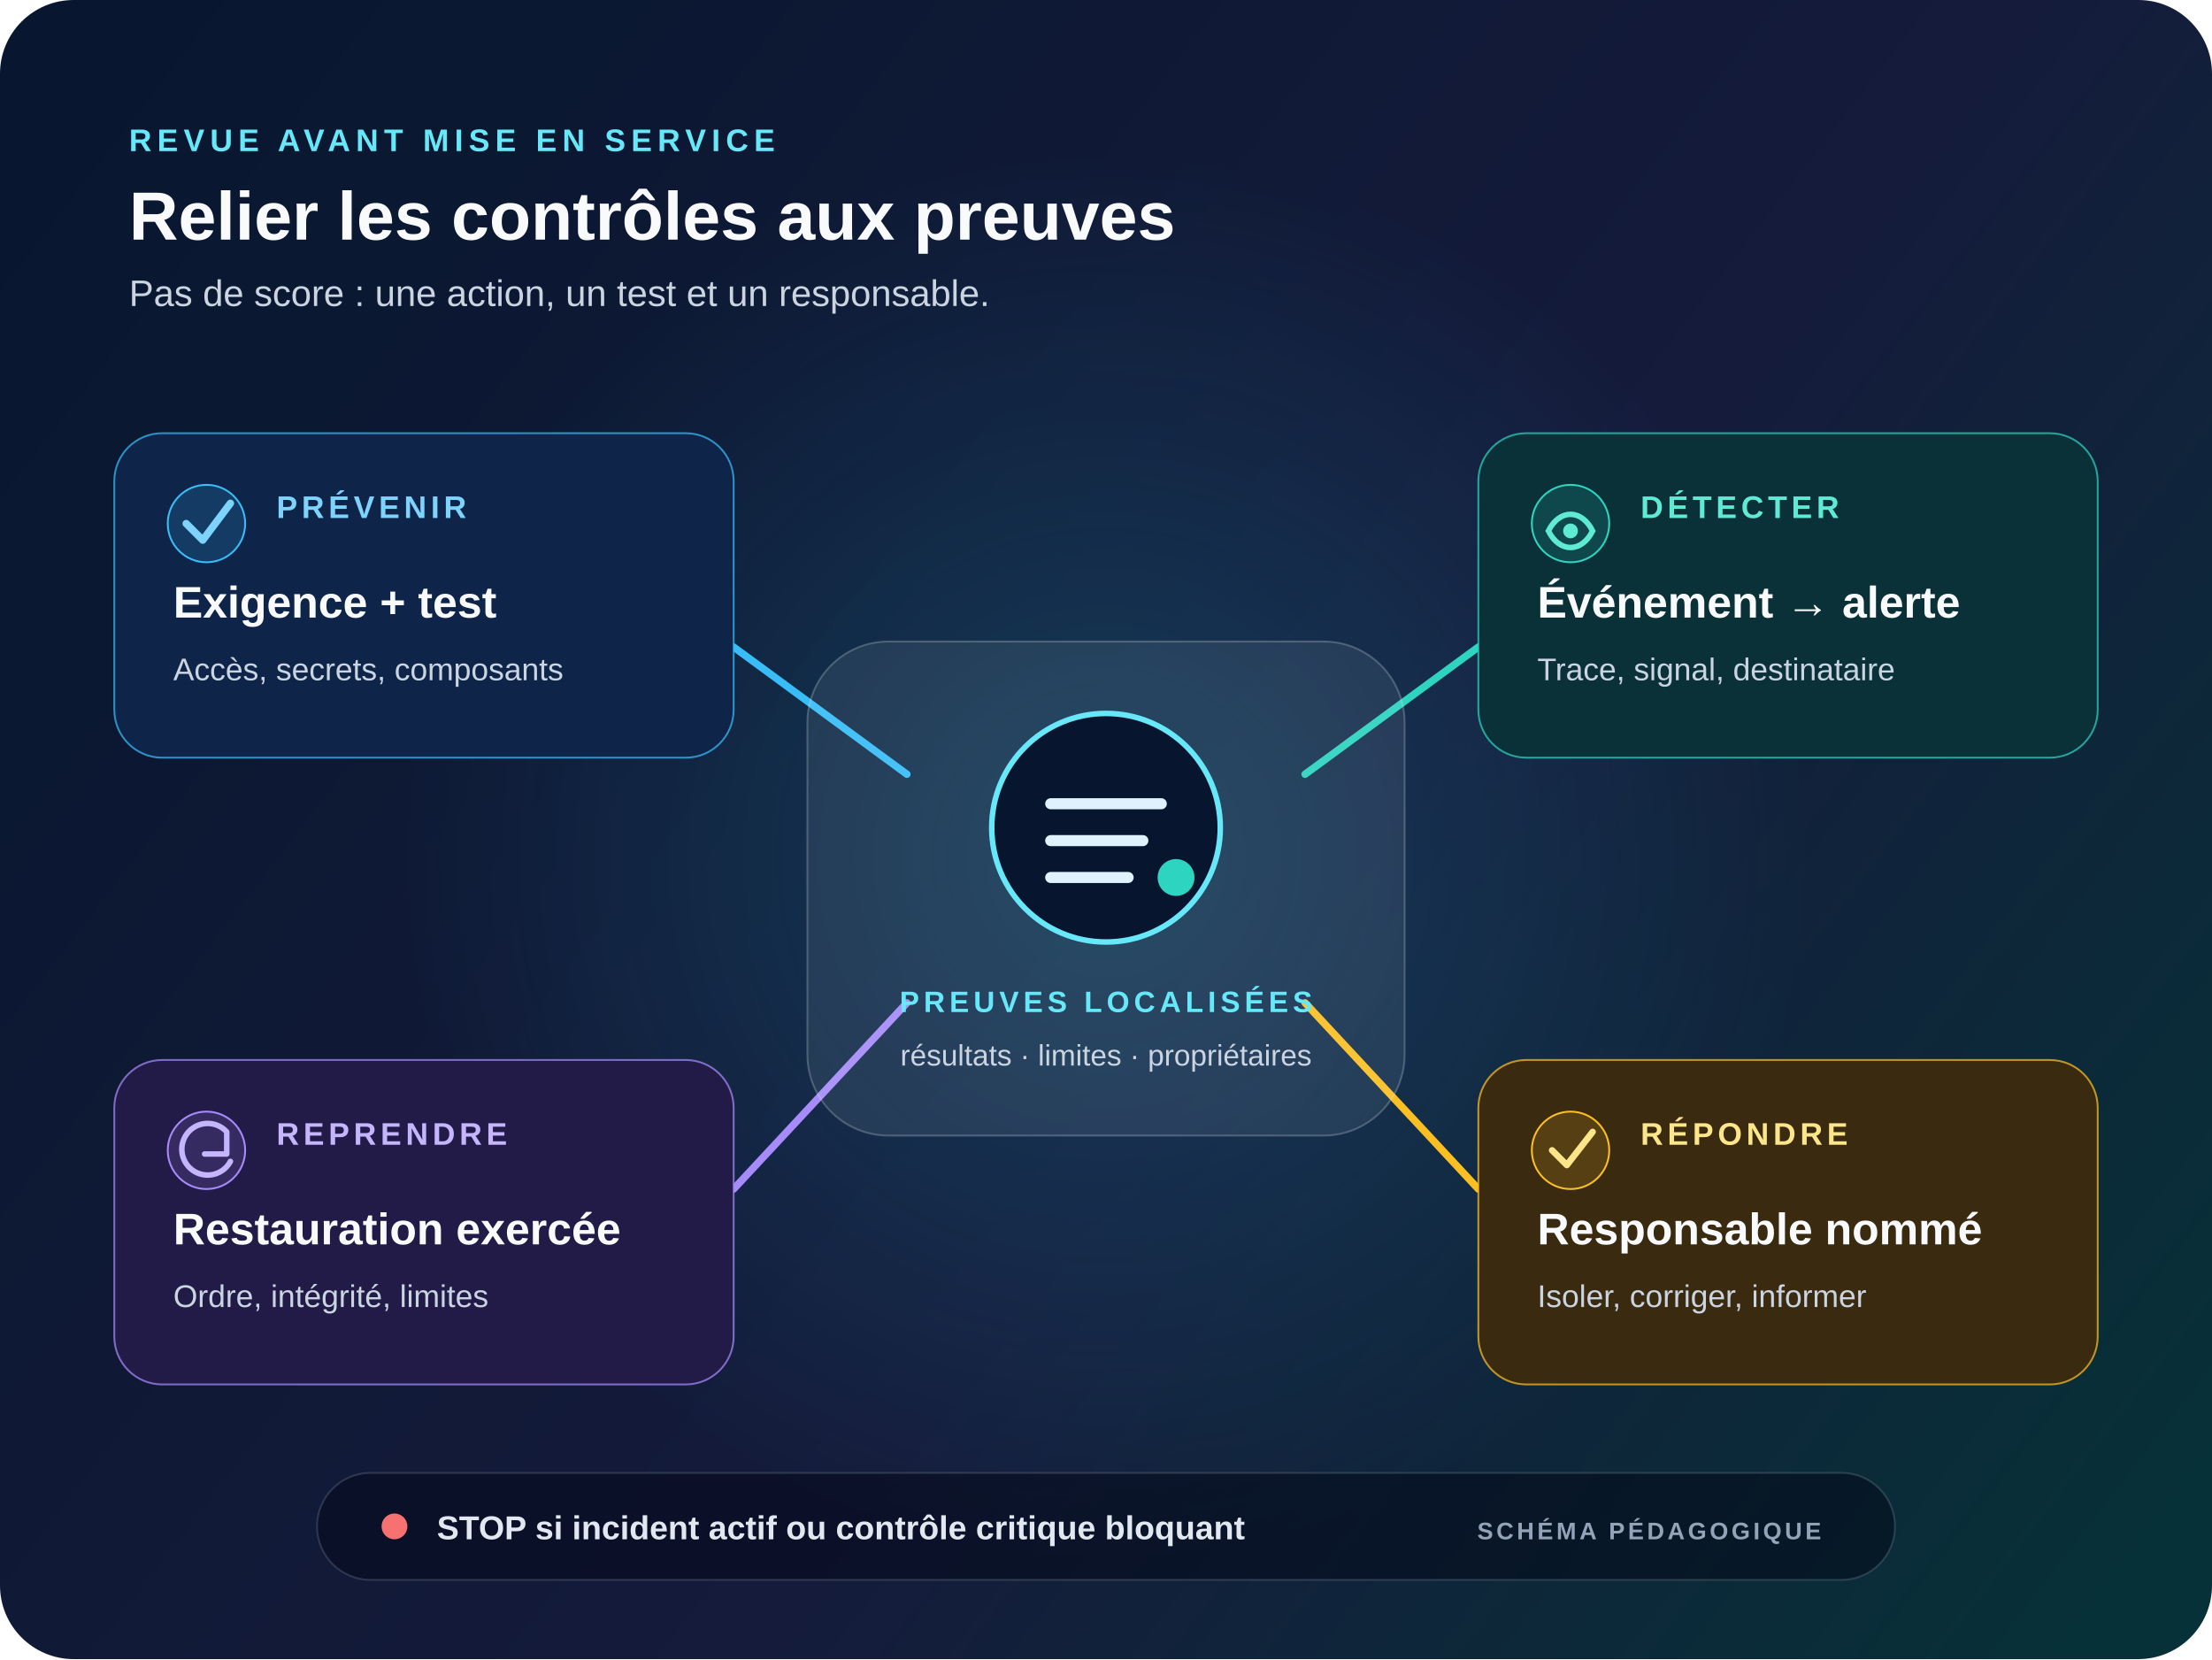
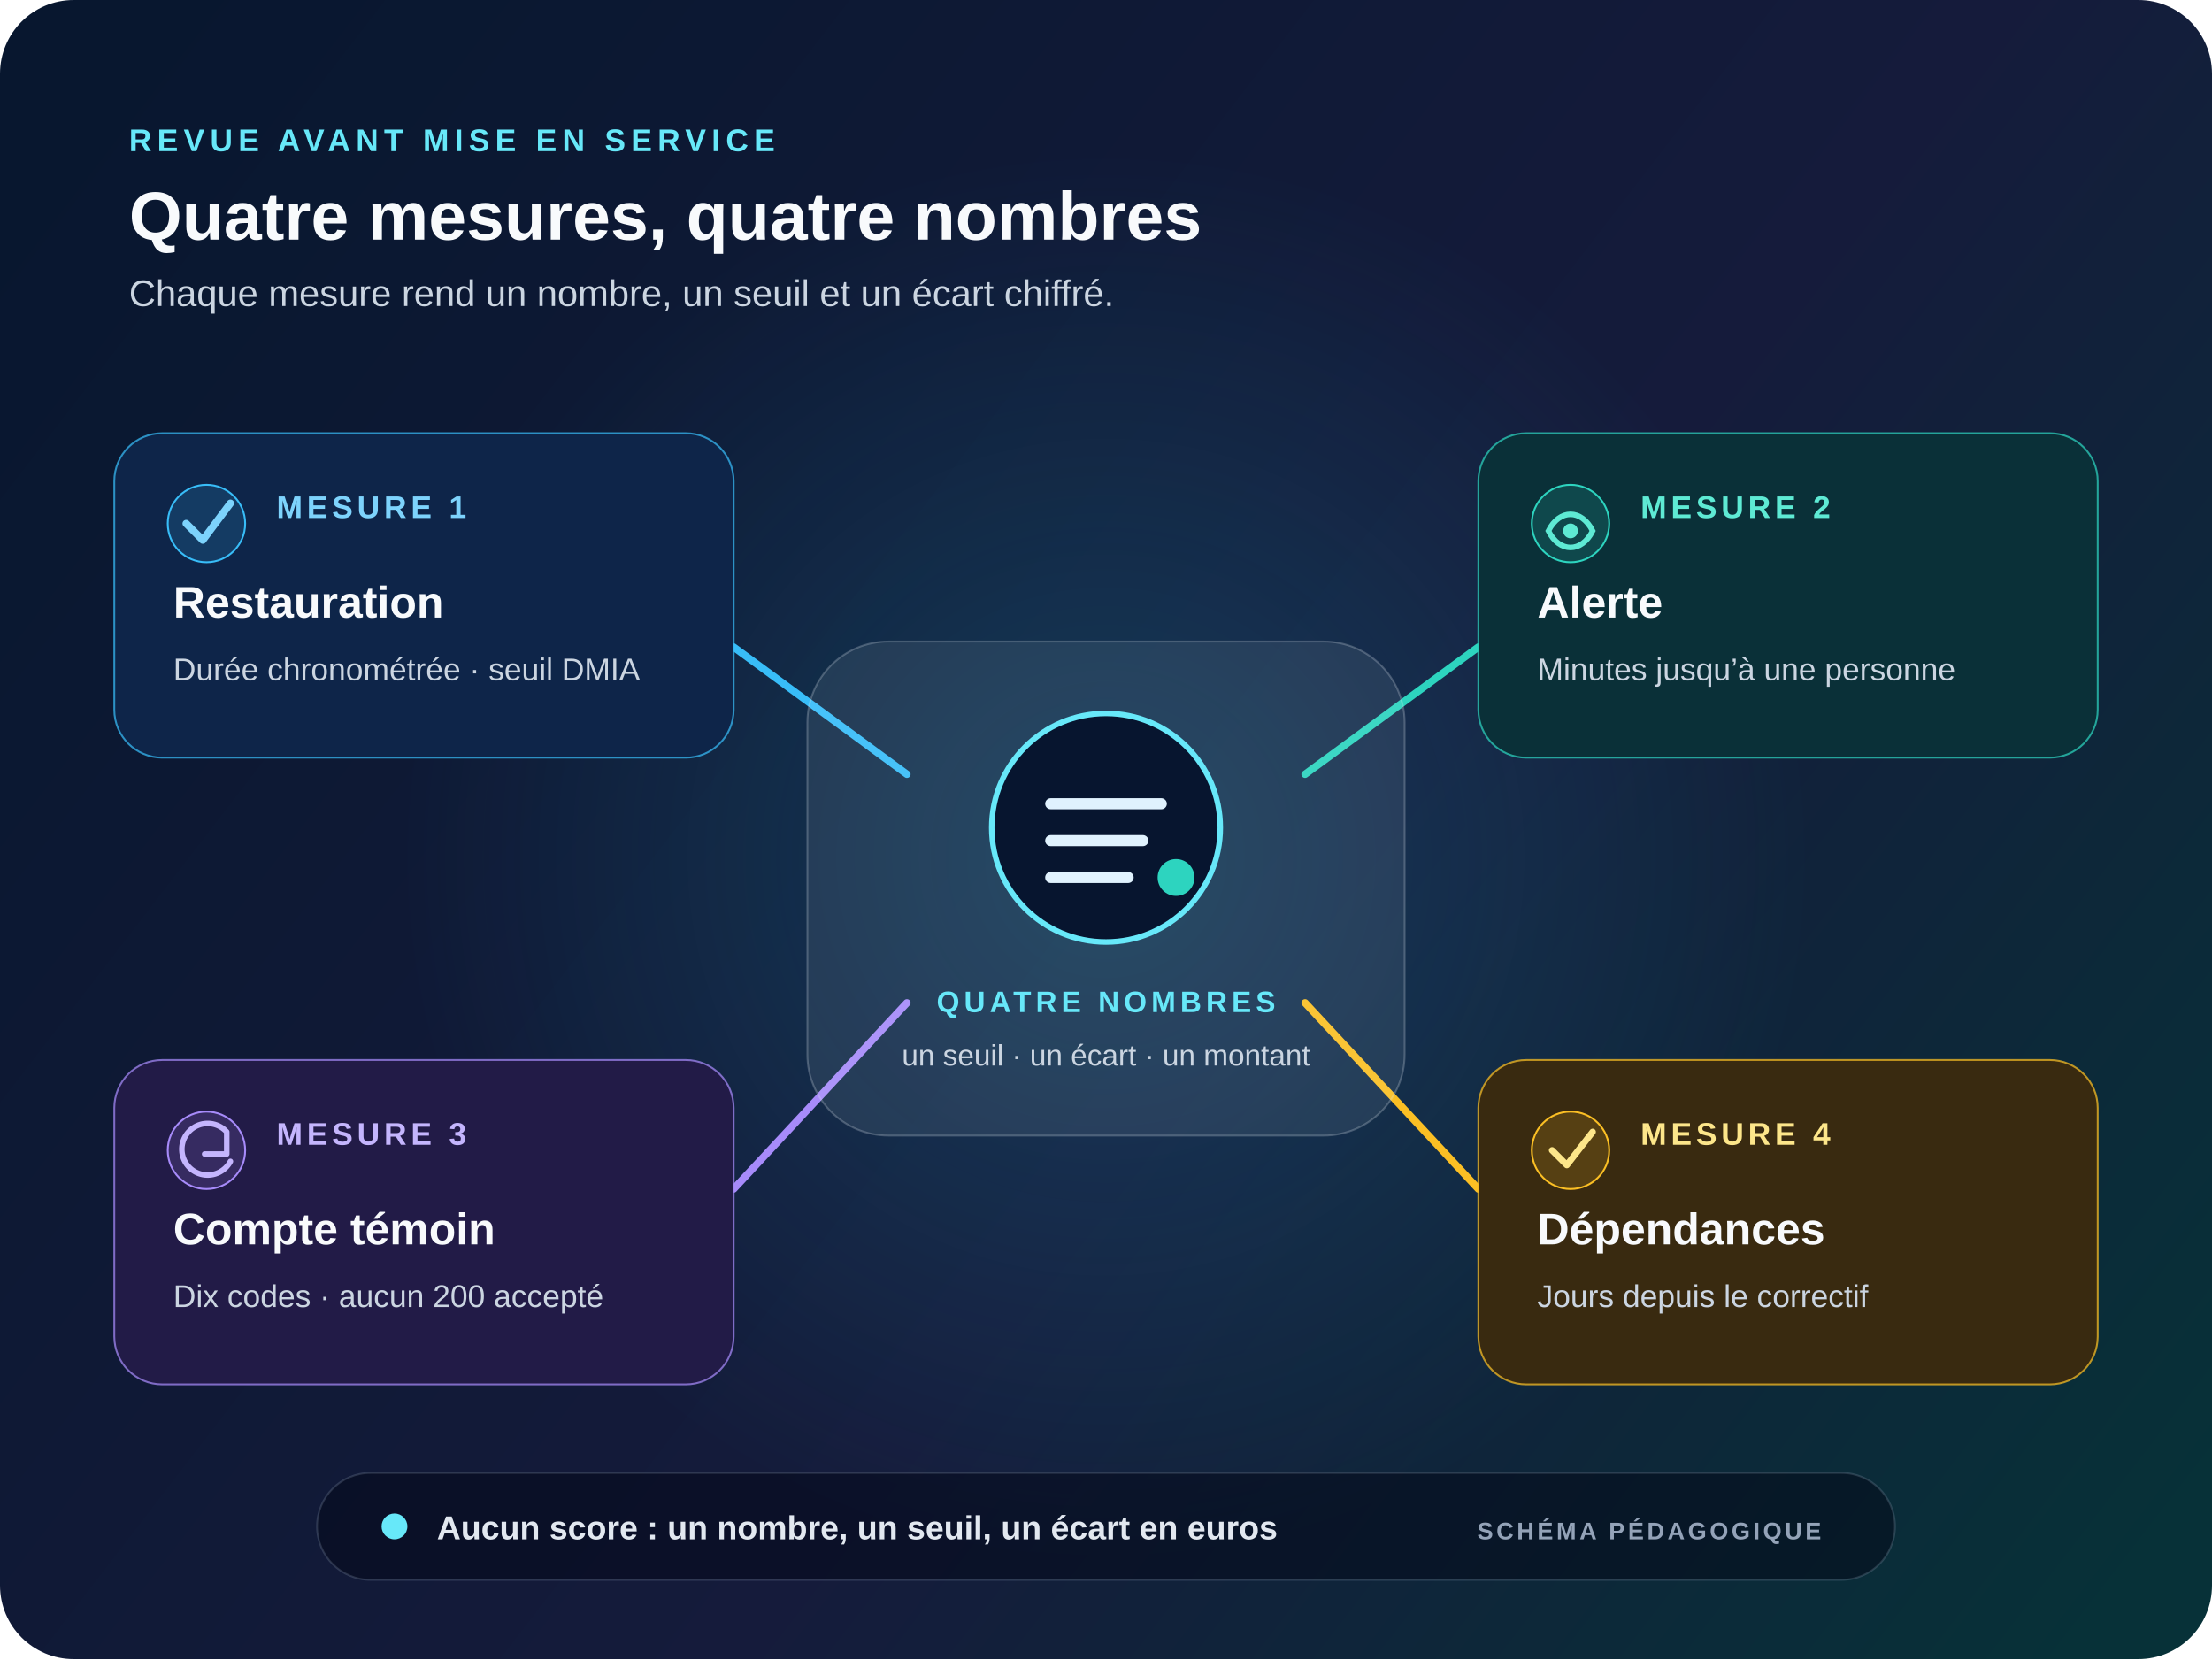
<svg xmlns="http://www.w3.org/2000/svg" width="1200" height="900" viewBox="0 0 1200 900" role="img" aria-labelledby="title desc">
  <defs>
    <linearGradient id="bg" x1="60" y1="30" x2="1150" y2="870" gradientUnits="userSpaceOnUse">
      <stop stop-color="#08172F" />
      <stop offset=".58" stop-color="#151B3B" />
      <stop offset="1" stop-color="#073138" />
    </linearGradient>
    <radialGradient id="halo">
      <stop stop-color="#22D3EE" stop-opacity=".18" />
      <stop offset="1" stop-color="#22D3EE" stop-opacity="0" />
    </radialGradient>
  </defs>
  <rect width="1200" height="900" rx="40" fill="url(#bg)" />
  <circle cx="600" cy="465" r="380" fill="url(#halo)" />
  <text x="70" y="82" fill="#67E8F9" font-family="Arial, Helvetica, sans-serif" font-size="17" font-weight="700" letter-spacing="3">REVUE AVANT MISE EN SERVICE</text>
-   <text x="70" y="130" fill="#F8FAFC" font-family="Arial, Helvetica, sans-serif" font-size="37" font-weight="700">Relier les contrôles aux preuves</text>
-   <text x="70" y="166" fill="#CBD5E1" font-family="Arial, Helvetica, sans-serif" font-size="20">Pas de score : une action, un test et un responsable.</text>
+   <text x="70" y="130" fill="#F8FAFC" font-family="Arial, Helvetica, sans-serif" font-size="37" font-weight="700">Quatre mesures, quatre nombres</text>
+   <text x="70" y="166" fill="#CBD5E1" font-family="Arial, Helvetica, sans-serif" font-size="20">Chaque mesure rend un nombre, un seuil et un écart chiffré.</text>
  <path d="M398 351L492 420" stroke="#38BDF8" stroke-width="4" stroke-linecap="round" />
  <path d="M802 351L708 420" stroke="#2DD4BF" stroke-width="4" stroke-linecap="round" />
  <path d="M398 645L492 544" stroke="#A78BFA" stroke-width="4" stroke-linecap="round" />
  <path d="M802 645L708 544" stroke="#FBBF24" stroke-width="4" stroke-linecap="round" />
  <rect x="62" y="235" width="336" height="176" rx="26" fill="#0E2549" stroke="#38BDF8" stroke-opacity=".72" />
  <circle cx="112" cy="284" r="21" fill="#38BDF8" fill-opacity=".15" stroke="#38BDF8" />
  <path d="M101 284L110 293L125 273" fill="none" stroke="#7DD3FC" stroke-width="4" stroke-linecap="round" stroke-linejoin="round" />
-   <text x="150" y="281" fill="#7DD3FC" font-family="Arial, Helvetica, sans-serif" font-size="17" font-weight="700" letter-spacing="2.3">PRÉVENIR</text>
-   <text x="94" y="335" fill="#F8FAFC" font-family="Arial, Helvetica, sans-serif" font-size="24" font-weight="700">Exigence + test</text>
-   <text x="94" y="369" fill="#CBD5E1" font-family="Arial, Helvetica, sans-serif" font-size="17">Accès, secrets, composants</text>
+   <text x="150" y="281" fill="#7DD3FC" font-family="Arial, Helvetica, sans-serif" font-size="17" font-weight="700" letter-spacing="2.3">MESURE 1</text>
+   <text x="94" y="335" fill="#F8FAFC" font-family="Arial, Helvetica, sans-serif" font-size="24" font-weight="700">Restauration</text>
+   <text x="94" y="369" fill="#CBD5E1" font-family="Arial, Helvetica, sans-serif" font-size="17">Durée chronométrée · seuil DMIA</text>
  <rect x="802" y="235" width="336" height="176" rx="26" fill="#0A3038" stroke="#2DD4BF" stroke-opacity=".72" />
  <circle cx="852" cy="284" r="21" fill="#2DD4BF" fill-opacity=".15" stroke="#2DD4BF" />
  <path d="M840 288C846 276 858 276 864 288C858 300 846 300 840 288Z" fill="none" stroke="#5EEAD4" stroke-width="3" />
  <circle cx="852" cy="288" r="4" fill="#5EEAD4" />
-   <text x="890" y="281" fill="#5EEAD4" font-family="Arial, Helvetica, sans-serif" font-size="17" font-weight="700" letter-spacing="2.3">DÉTECTER</text>
-   <text x="834" y="335" fill="#F8FAFC" font-family="Arial, Helvetica, sans-serif" font-size="24" font-weight="700">Événement → alerte</text>
-   <text x="834" y="369" fill="#CBD5E1" font-family="Arial, Helvetica, sans-serif" font-size="17">Trace, signal, destinataire</text>
+   <text x="890" y="281" fill="#5EEAD4" font-family="Arial, Helvetica, sans-serif" font-size="17" font-weight="700" letter-spacing="2.3">MESURE 2</text>
+   <text x="834" y="335" fill="#F8FAFC" font-family="Arial, Helvetica, sans-serif" font-size="24" font-weight="700">Alerte</text>
+   <text x="834" y="369" fill="#CBD5E1" font-family="Arial, Helvetica, sans-serif" font-size="17">Minutes jusqu’à une personne</text>
  <rect x="62" y="575" width="336" height="176" rx="26" fill="#221B47" stroke="#A78BFA" stroke-opacity=".72" />
  <circle cx="112" cy="624" r="21" fill="#A78BFA" fill-opacity=".15" stroke="#A78BFA" />
  <path d="M123 614A14 14 0 1 0 125 630M123 614V626H111" fill="none" stroke="#C4B5FD" stroke-width="3" stroke-linecap="round" stroke-linejoin="round" />
-   <text x="150" y="621" fill="#C4B5FD" font-family="Arial, Helvetica, sans-serif" font-size="17" font-weight="700" letter-spacing="2.3">REPRENDRE</text>
-   <text x="94" y="675" fill="#F8FAFC" font-family="Arial, Helvetica, sans-serif" font-size="24" font-weight="700">Restauration exercée</text>
-   <text x="94" y="709" fill="#CBD5E1" font-family="Arial, Helvetica, sans-serif" font-size="17">Ordre, intégrité, limites</text>
+   <text x="150" y="621" fill="#C4B5FD" font-family="Arial, Helvetica, sans-serif" font-size="17" font-weight="700" letter-spacing="2.3">MESURE 3</text>
+   <text x="94" y="675" fill="#F8FAFC" font-family="Arial, Helvetica, sans-serif" font-size="24" font-weight="700">Compte témoin</text>
+   <text x="94" y="709" fill="#CBD5E1" font-family="Arial, Helvetica, sans-serif" font-size="17">Dix codes · aucun 200 accepté</text>
  <rect x="802" y="575" width="336" height="176" rx="26" fill="#392A10" stroke="#FBBF24" stroke-opacity=".72" />
  <circle cx="852" cy="624" r="21" fill="#FBBF24" fill-opacity=".15" stroke="#FBBF24" />
  <path d="M842 624L850 632L864 614" fill="none" stroke="#FDE68A" stroke-width="3.5" stroke-linecap="round" stroke-linejoin="round" />
-   <text x="890" y="621" fill="#FDE68A" font-family="Arial, Helvetica, sans-serif" font-size="17" font-weight="700" letter-spacing="2.3">RÉPONDRE</text>
-   <text x="834" y="675" fill="#F8FAFC" font-family="Arial, Helvetica, sans-serif" font-size="24" font-weight="700">Responsable nommé</text>
-   <text x="834" y="709" fill="#CBD5E1" font-family="Arial, Helvetica, sans-serif" font-size="17">Isoler, corriger, informer</text>
+   <text x="890" y="621" fill="#FDE68A" font-family="Arial, Helvetica, sans-serif" font-size="17" font-weight="700" letter-spacing="2.3">MESURE 4</text>
+   <text x="834" y="675" fill="#F8FAFC" font-family="Arial, Helvetica, sans-serif" font-size="24" font-weight="700">Dépendances</text>
+   <text x="834" y="709" fill="#CBD5E1" font-family="Arial, Helvetica, sans-serif" font-size="17">Jours depuis le correctif</text>
  <rect x="438" y="348" width="324" height="268" rx="44" fill="#F8FAFC" fill-opacity=".08" stroke="#E2E8F0" stroke-opacity=".25" />
  <circle cx="600" cy="449" r="62" fill="#07152F" stroke="#67E8F9" stroke-width="3" />
  <path d="M570 436H630M570 456H620M570 476H612" stroke="#E0F2FE" stroke-width="6" stroke-linecap="round" />
  <circle cx="638" cy="476" r="10" fill="#2DD4BF" />
-   <text x="600" y="549" text-anchor="middle" fill="#67E8F9" font-family="Arial, Helvetica, sans-serif" font-size="16" font-weight="700" letter-spacing="2.4">PREUVES LOCALISÉES</text>
-   <text x="600" y="578" text-anchor="middle" fill="#CBD5E1" font-family="Arial, Helvetica, sans-serif" font-size="16">résultats · limites · propriétaires</text>
+   <text x="600" y="549" text-anchor="middle" fill="#67E8F9" font-family="Arial, Helvetica, sans-serif" font-size="16" font-weight="700" letter-spacing="2.4">QUATRE NOMBRES</text>
+   <text x="600" y="578" text-anchor="middle" fill="#CBD5E1" font-family="Arial, Helvetica, sans-serif" font-size="16">un seuil · un écart · un montant</text>
  <rect x="172" y="799" width="856" height="58" rx="29" fill="#020617" fill-opacity=".5" stroke="#94A3B8" stroke-opacity=".24" />
-   <circle cx="214" cy="828" r="7" fill="#F87171" />
-   <text x="237" y="835" fill="#E2E8F0" font-family="Arial, Helvetica, sans-serif" font-size="18" font-weight="700">STOP si incident actif ou contrôle critique bloquant</text>
+   <circle cx="214" cy="828" r="7" fill="#67E8F9" />
+   <text x="237" y="835" fill="#E2E8F0" font-family="Arial, Helvetica, sans-serif" font-size="18" font-weight="700">Aucun score : un nombre, un seuil, un écart en euros</text>
  <text x="988" y="835" text-anchor="end" fill="#94A3B8" font-family="Arial, Helvetica, sans-serif" font-size="13" font-weight="700" letter-spacing="1.7">SCHÉMA PÉDAGOGIQUE</text>
</svg>
